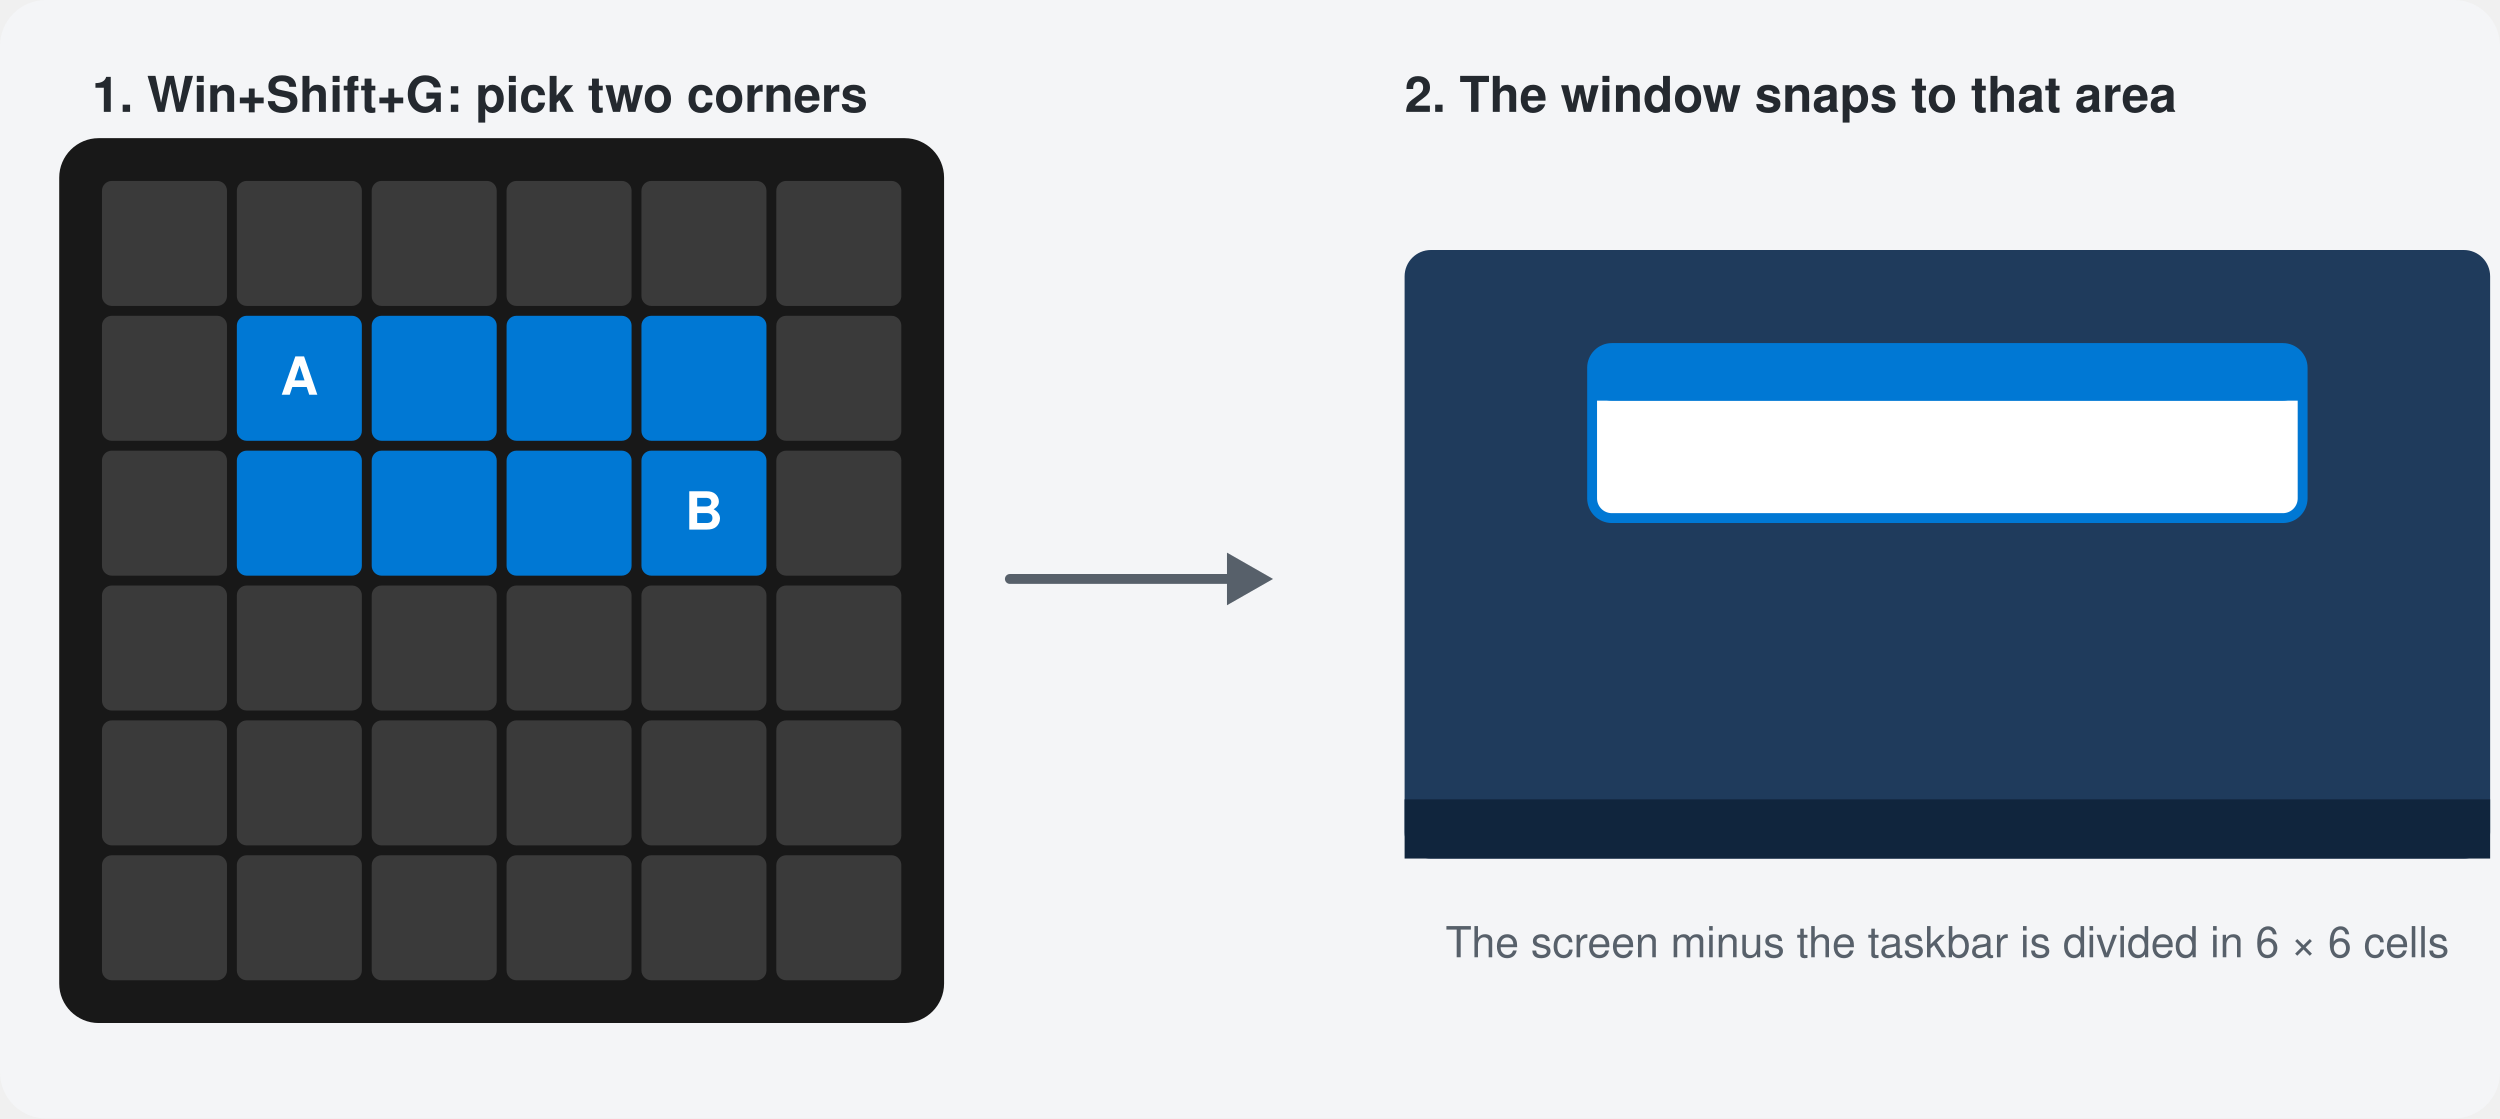
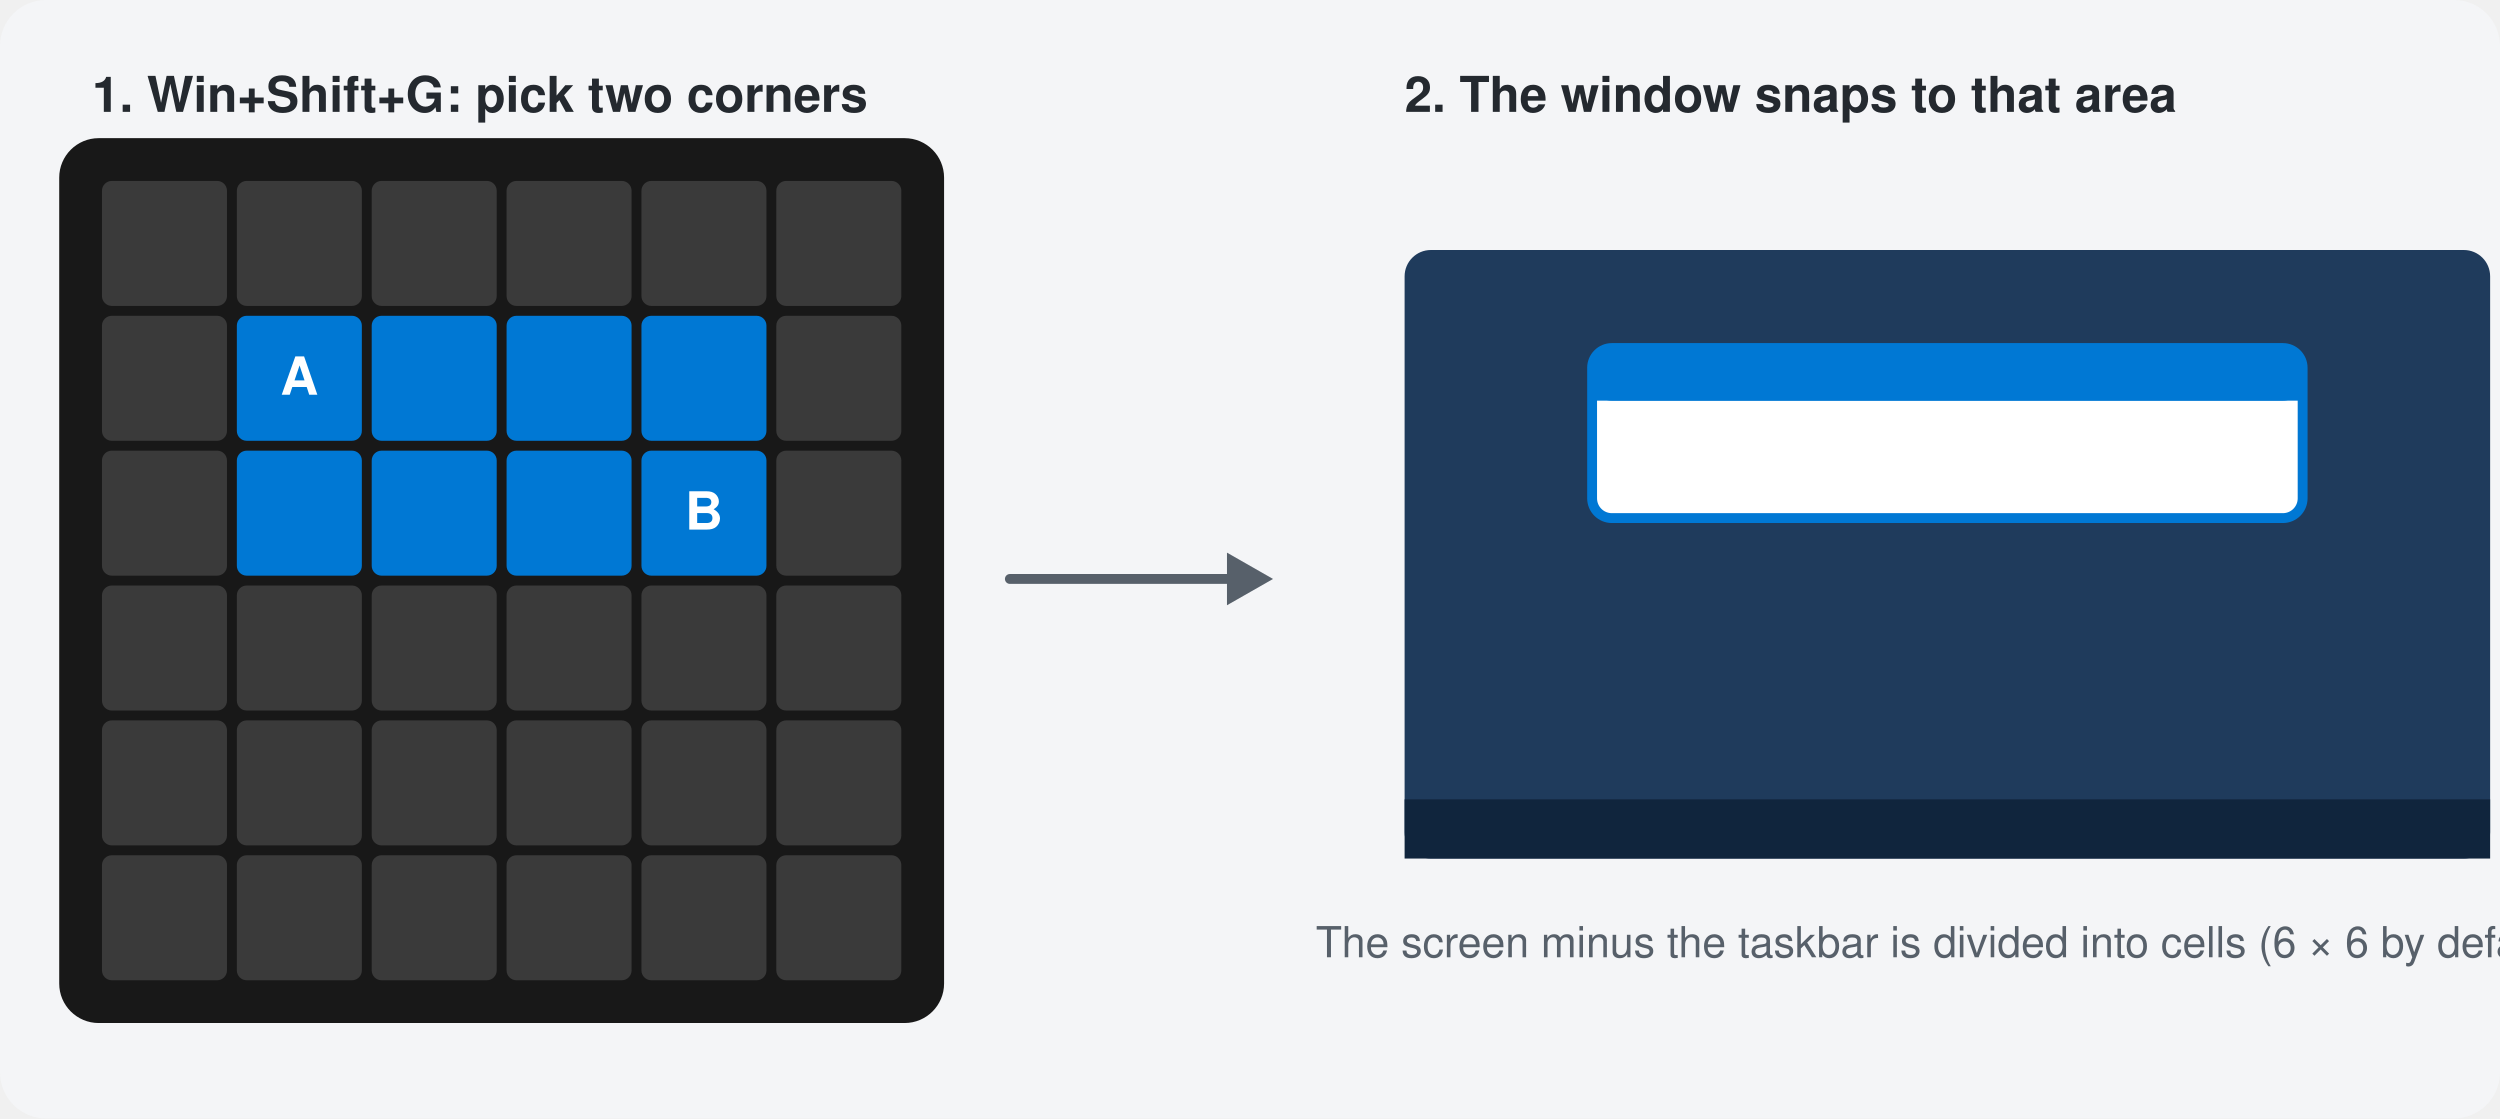
<svg xmlns="http://www.w3.org/2000/svg" viewBox="0 0 760 340" width="760" height="340" role="img" aria-labelledby="t d">
  <rect width="760" height="340" rx="14" fill="#f4f5f7" />
  <text x="28" y="34" font-family="Segoe UI, Helvetica, Arial, sans-serif" font-size="15" font-weight="600" fill="#24292f">1. Win+Shift+G: pick two corners</text>
  <rect x="18" y="42" width="269" height="269" rx="12" fill="#181818" />
  <rect x="31" y="55" width="38" height="38" rx="3" fill="#3a3a3a" />
  <rect x="72" y="55" width="38" height="38" rx="3" fill="#3a3a3a" />
  <rect x="113" y="55" width="38" height="38" rx="3" fill="#3a3a3a" />
  <rect x="154" y="55" width="38" height="38" rx="3" fill="#3a3a3a" />
  <rect x="195" y="55" width="38" height="38" rx="3" fill="#3a3a3a" />
  <rect x="236" y="55" width="38" height="38" rx="3" fill="#3a3a3a" />
  <rect x="31" y="96" width="38" height="38" rx="3" fill="#3a3a3a" />
  <rect x="72" y="96" width="38" height="38" rx="3" fill="#0078d4" />
  <rect x="113" y="96" width="38" height="38" rx="3" fill="#0078d4" />
  <rect x="154" y="96" width="38" height="38" rx="3" fill="#0078d4" />
  <rect x="195" y="96" width="38" height="38" rx="3" fill="#0078d4" />
  <rect x="236" y="96" width="38" height="38" rx="3" fill="#3a3a3a" />
  <rect x="31" y="137" width="38" height="38" rx="3" fill="#3a3a3a" />
  <rect x="72" y="137" width="38" height="38" rx="3" fill="#0078d4" />
  <rect x="113" y="137" width="38" height="38" rx="3" fill="#0078d4" />
  <rect x="154" y="137" width="38" height="38" rx="3" fill="#0078d4" />
  <rect x="195" y="137" width="38" height="38" rx="3" fill="#0078d4" />
  <rect x="236" y="137" width="38" height="38" rx="3" fill="#3a3a3a" />
  <rect x="31" y="178" width="38" height="38" rx="3" fill="#3a3a3a" />
  <rect x="72" y="178" width="38" height="38" rx="3" fill="#3a3a3a" />
  <rect x="113" y="178" width="38" height="38" rx="3" fill="#3a3a3a" />
  <rect x="154" y="178" width="38" height="38" rx="3" fill="#3a3a3a" />
  <rect x="195" y="178" width="38" height="38" rx="3" fill="#3a3a3a" />
  <rect x="236" y="178" width="38" height="38" rx="3" fill="#3a3a3a" />
  <rect x="31" y="219" width="38" height="38" rx="3" fill="#3a3a3a" />
  <rect x="72" y="219" width="38" height="38" rx="3" fill="#3a3a3a" />
  <rect x="113" y="219" width="38" height="38" rx="3" fill="#3a3a3a" />
  <rect x="154" y="219" width="38" height="38" rx="3" fill="#3a3a3a" />
  <rect x="195" y="219" width="38" height="38" rx="3" fill="#3a3a3a" />
  <rect x="236" y="219" width="38" height="38" rx="3" fill="#3a3a3a" />
  <rect x="31" y="260" width="38" height="38" rx="3" fill="#3a3a3a" />
  <rect x="72" y="260" width="38" height="38" rx="3" fill="#3a3a3a" />
  <rect x="113" y="260" width="38" height="38" rx="3" fill="#3a3a3a" />
  <rect x="154" y="260" width="38" height="38" rx="3" fill="#3a3a3a" />
  <rect x="195" y="260" width="38" height="38" rx="3" fill="#3a3a3a" />
  <rect x="236" y="260" width="38" height="38" rx="3" fill="#3a3a3a" />
  <text x="91" y="120" text-anchor="middle" font-family="Segoe UI, Helvetica, Arial, sans-serif" font-size="16" font-weight="700" fill="#ffffff">A</text>
  <text x="214" y="161" text-anchor="middle" font-family="Segoe UI, Helvetica, Arial, sans-serif" font-size="16" font-weight="700" fill="#ffffff">B</text>
  <line x1="307" y1="176" x2="377" y2="176" stroke="#57606a" stroke-width="3" stroke-linecap="round" />
  <polygon points="387,176 373,168 373,184" fill="#57606a" />
  <text x="427" y="34" font-family="Segoe UI, Helvetica, Arial, sans-serif" font-size="15" font-weight="600" fill="#24292f">2. The window snaps to that area</text>
  <rect x="427" y="76" width="330" height="185" rx="8" fill="#1f3b5c" />
  <rect x="427" y="243" width="330" height="18" rx="0" fill="#10253d" />
  <rect x="484.0" y="105.8" width="216.0" height="51.7" rx="6" fill="#ffffff" stroke="#0078d4" stroke-width="3" />
  <rect x="484.0" y="105.8" width="216.0" height="16" rx="6" fill="#0078d4" />
  <rect x="484.0" y="115.8" width="216.0" height="6" fill="#0078d4" />
-   <text x="592.0" y="291" text-anchor="middle" font-family="Segoe UI, Helvetica, Arial, sans-serif" font-size="13" fill="#57606a">The screen minus the taskbar is divided in 6 × 6 cells</text>
+   <text x="592.0" y="291" text-anchor="middle" font-family="Segoe UI, Helvetica, Arial, sans-serif" font-size="13" fill="#57606a">The screen minus the taskbar is divided into cells (6 × 6 by default)</text>
</svg>
